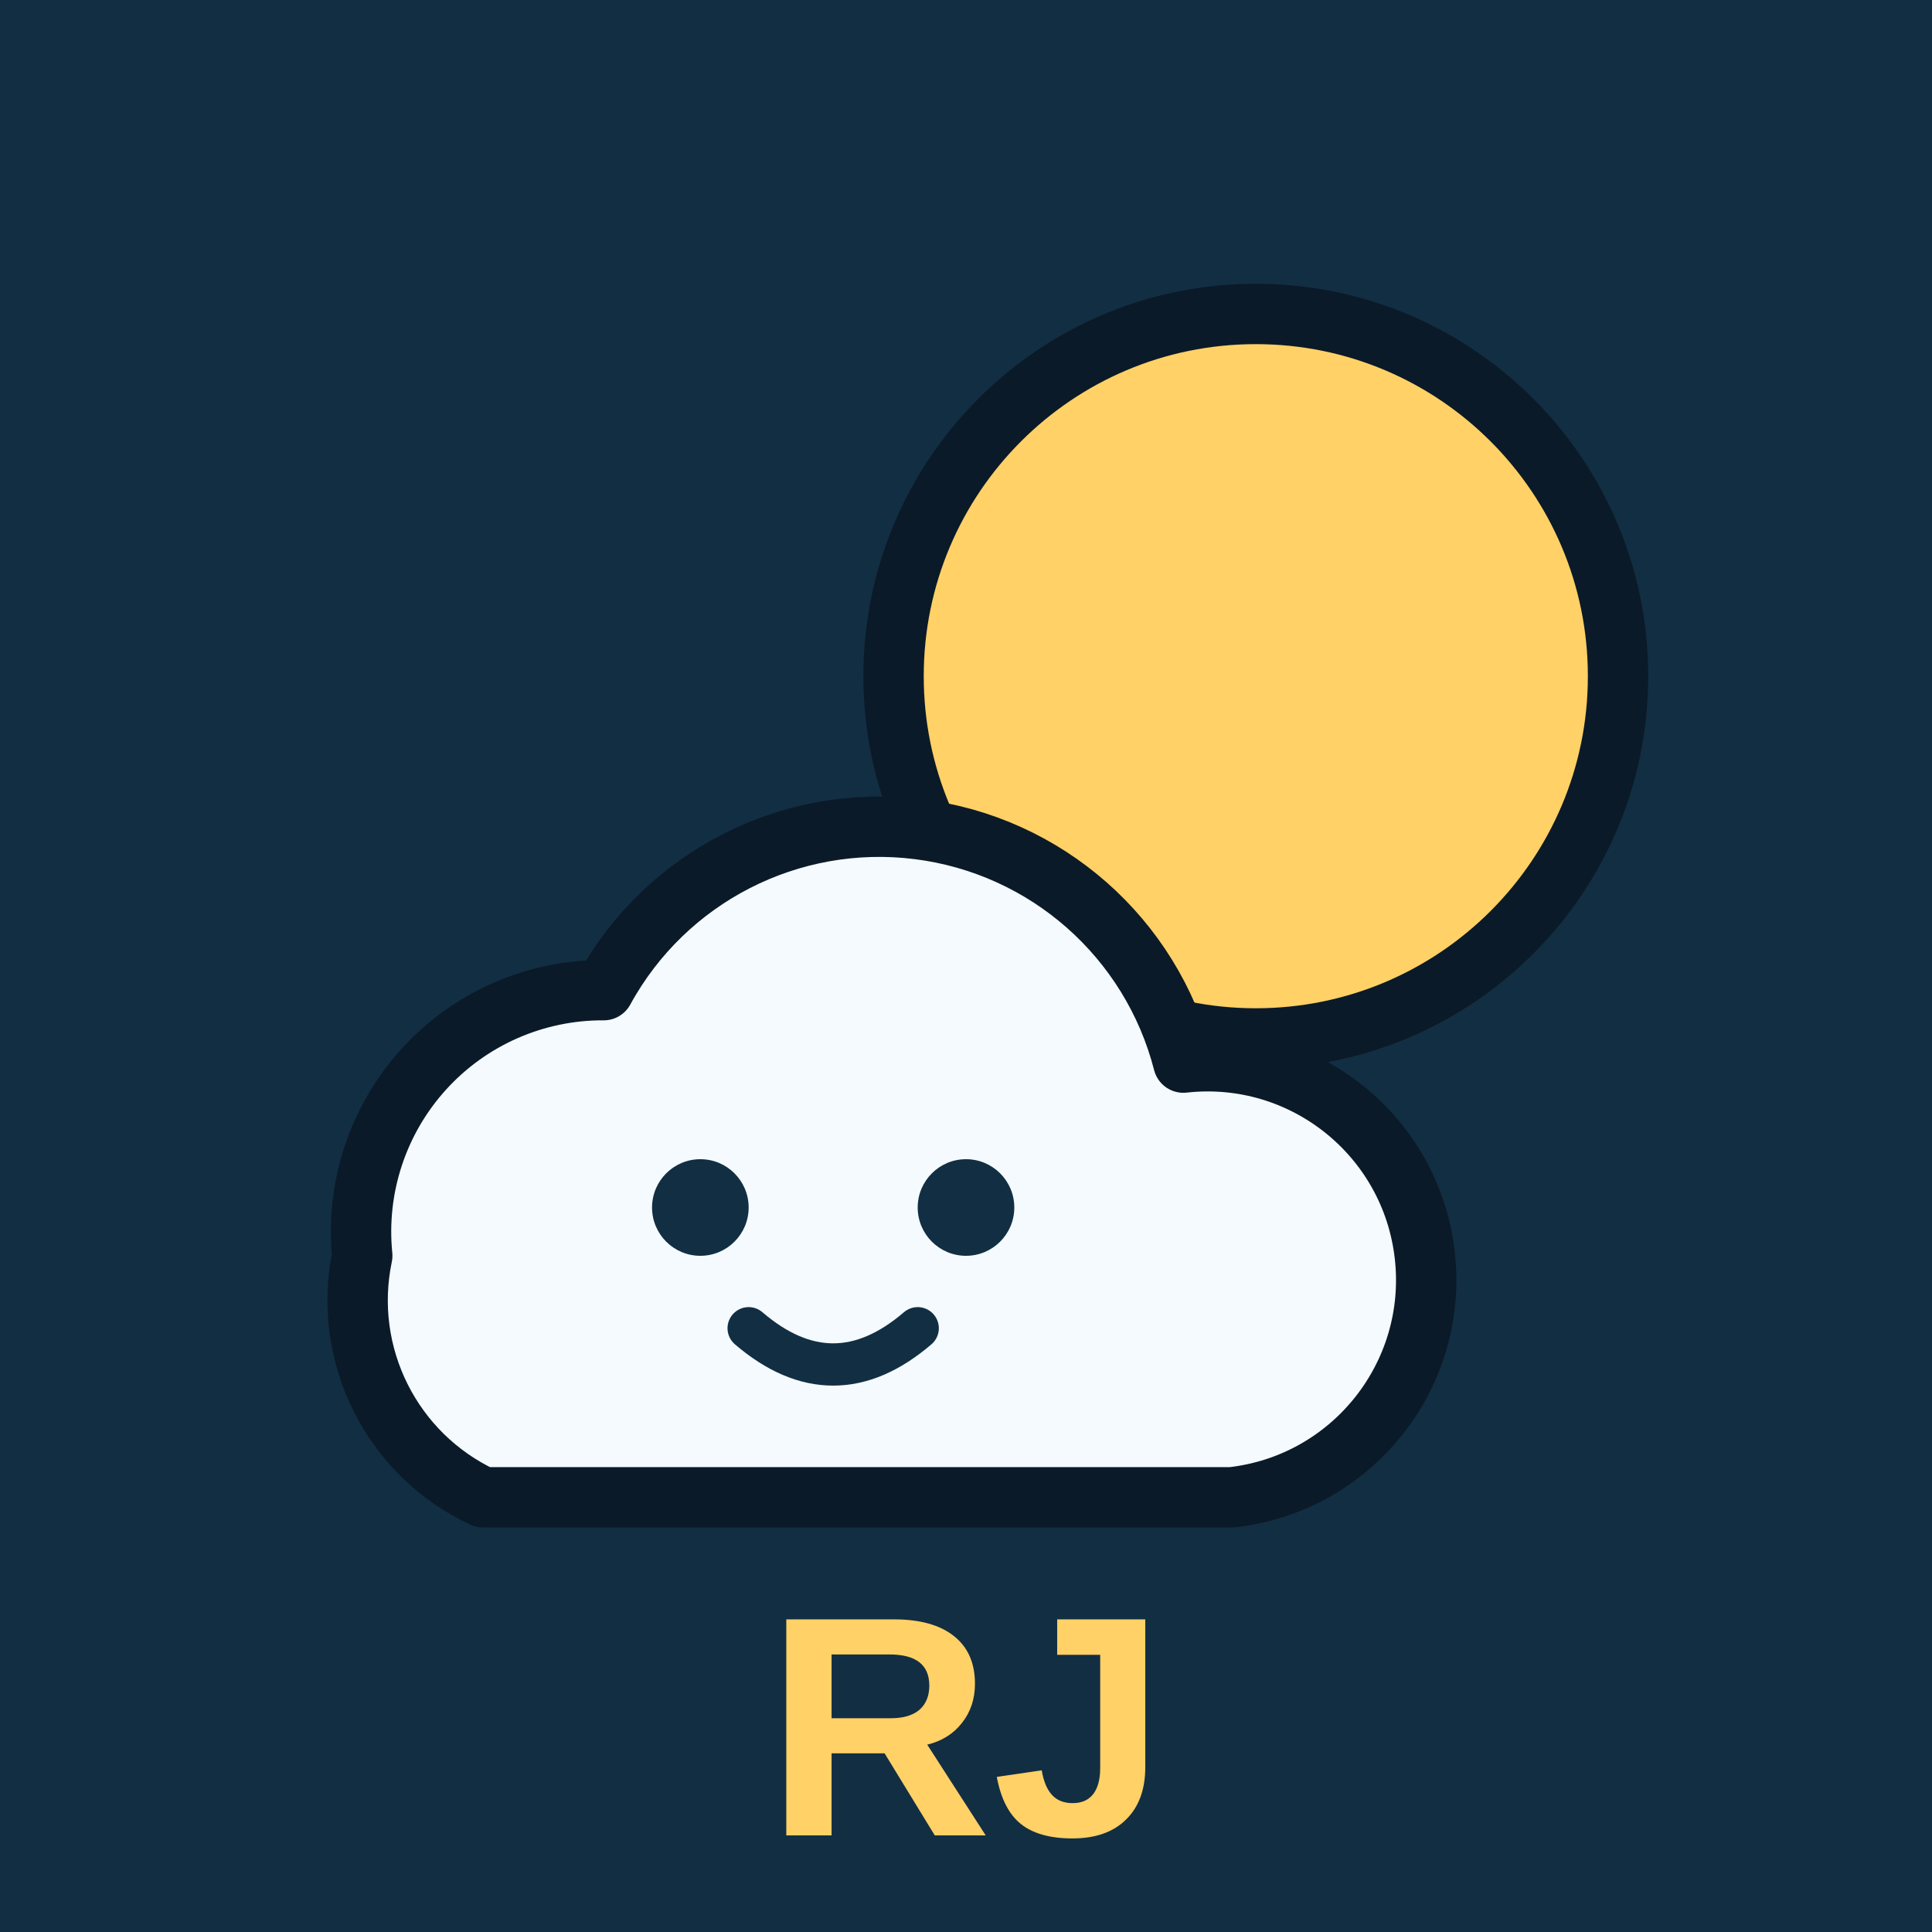
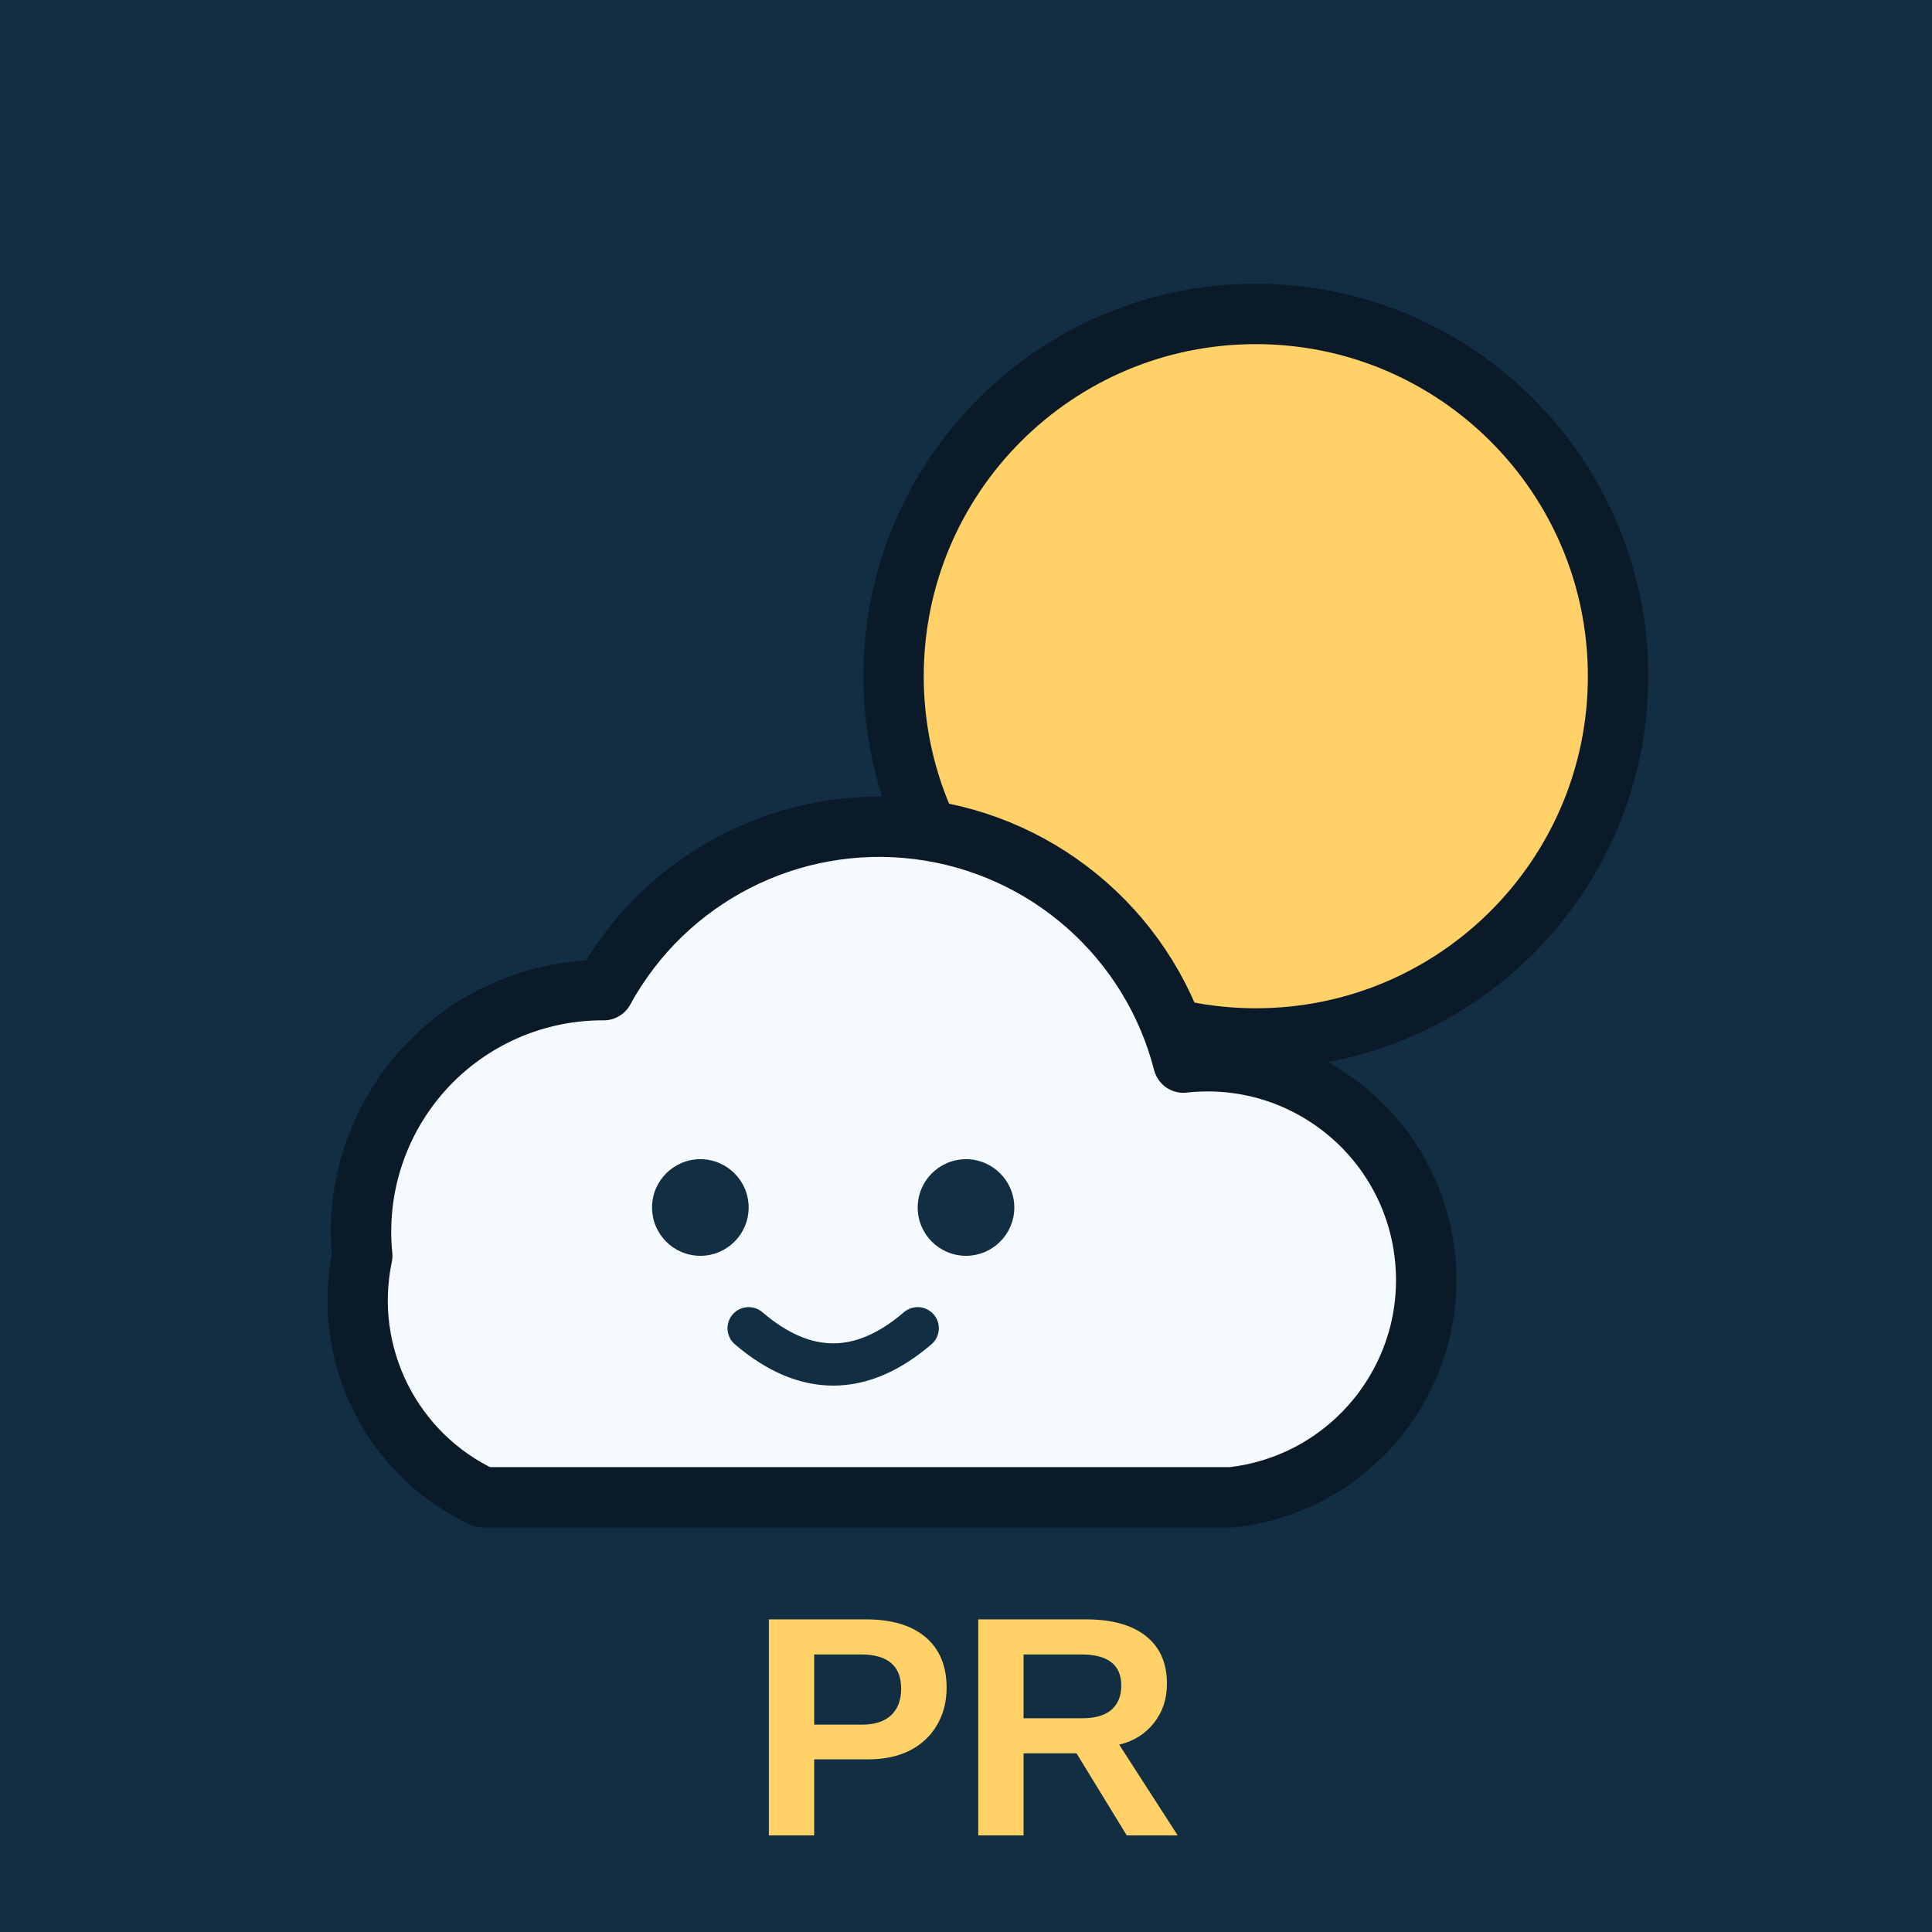
<svg xmlns="http://www.w3.org/2000/svg" viewBox="0 0 160 160" width="160" height="160">
  <rect width="160" height="160" fill="#122E43" />
  <circle cx="104" cy="56" r="30" fill="#FFD166" stroke="#0b1a28" stroke-width="5" />
  <g fill="#F4FAFD" stroke="#0b1a28" stroke-width="5" stroke-linejoin="round">
    <path d="M30 104 a20 20 0 0 1 20 -22 a26 26 0 0 1 48 6 a18 18 0 0 1 4 36 H40 a18 18 0 0 1 -10 -20 z" />
  </g>
  <circle cx="58" cy="100" r="4" fill="#122E43" />
  <circle cx="80" cy="100" r="4" fill="#122E43" />
  <path d="M62 110 Q69 116 76 110" fill="none" stroke="#122E43" stroke-width="3.5" stroke-linecap="round" />
-   <text x="80" y="152" text-anchor="middle" font-family="Arial Black, Arial" font-weight="900" font-size="26" fill="#FFD166">RJ</text>
+   <text x="80" y="152" text-anchor="middle" font-family="Arial Black, Arial" font-weight="900" font-size="26" fill="#FFD166">PR</text>
</svg>
